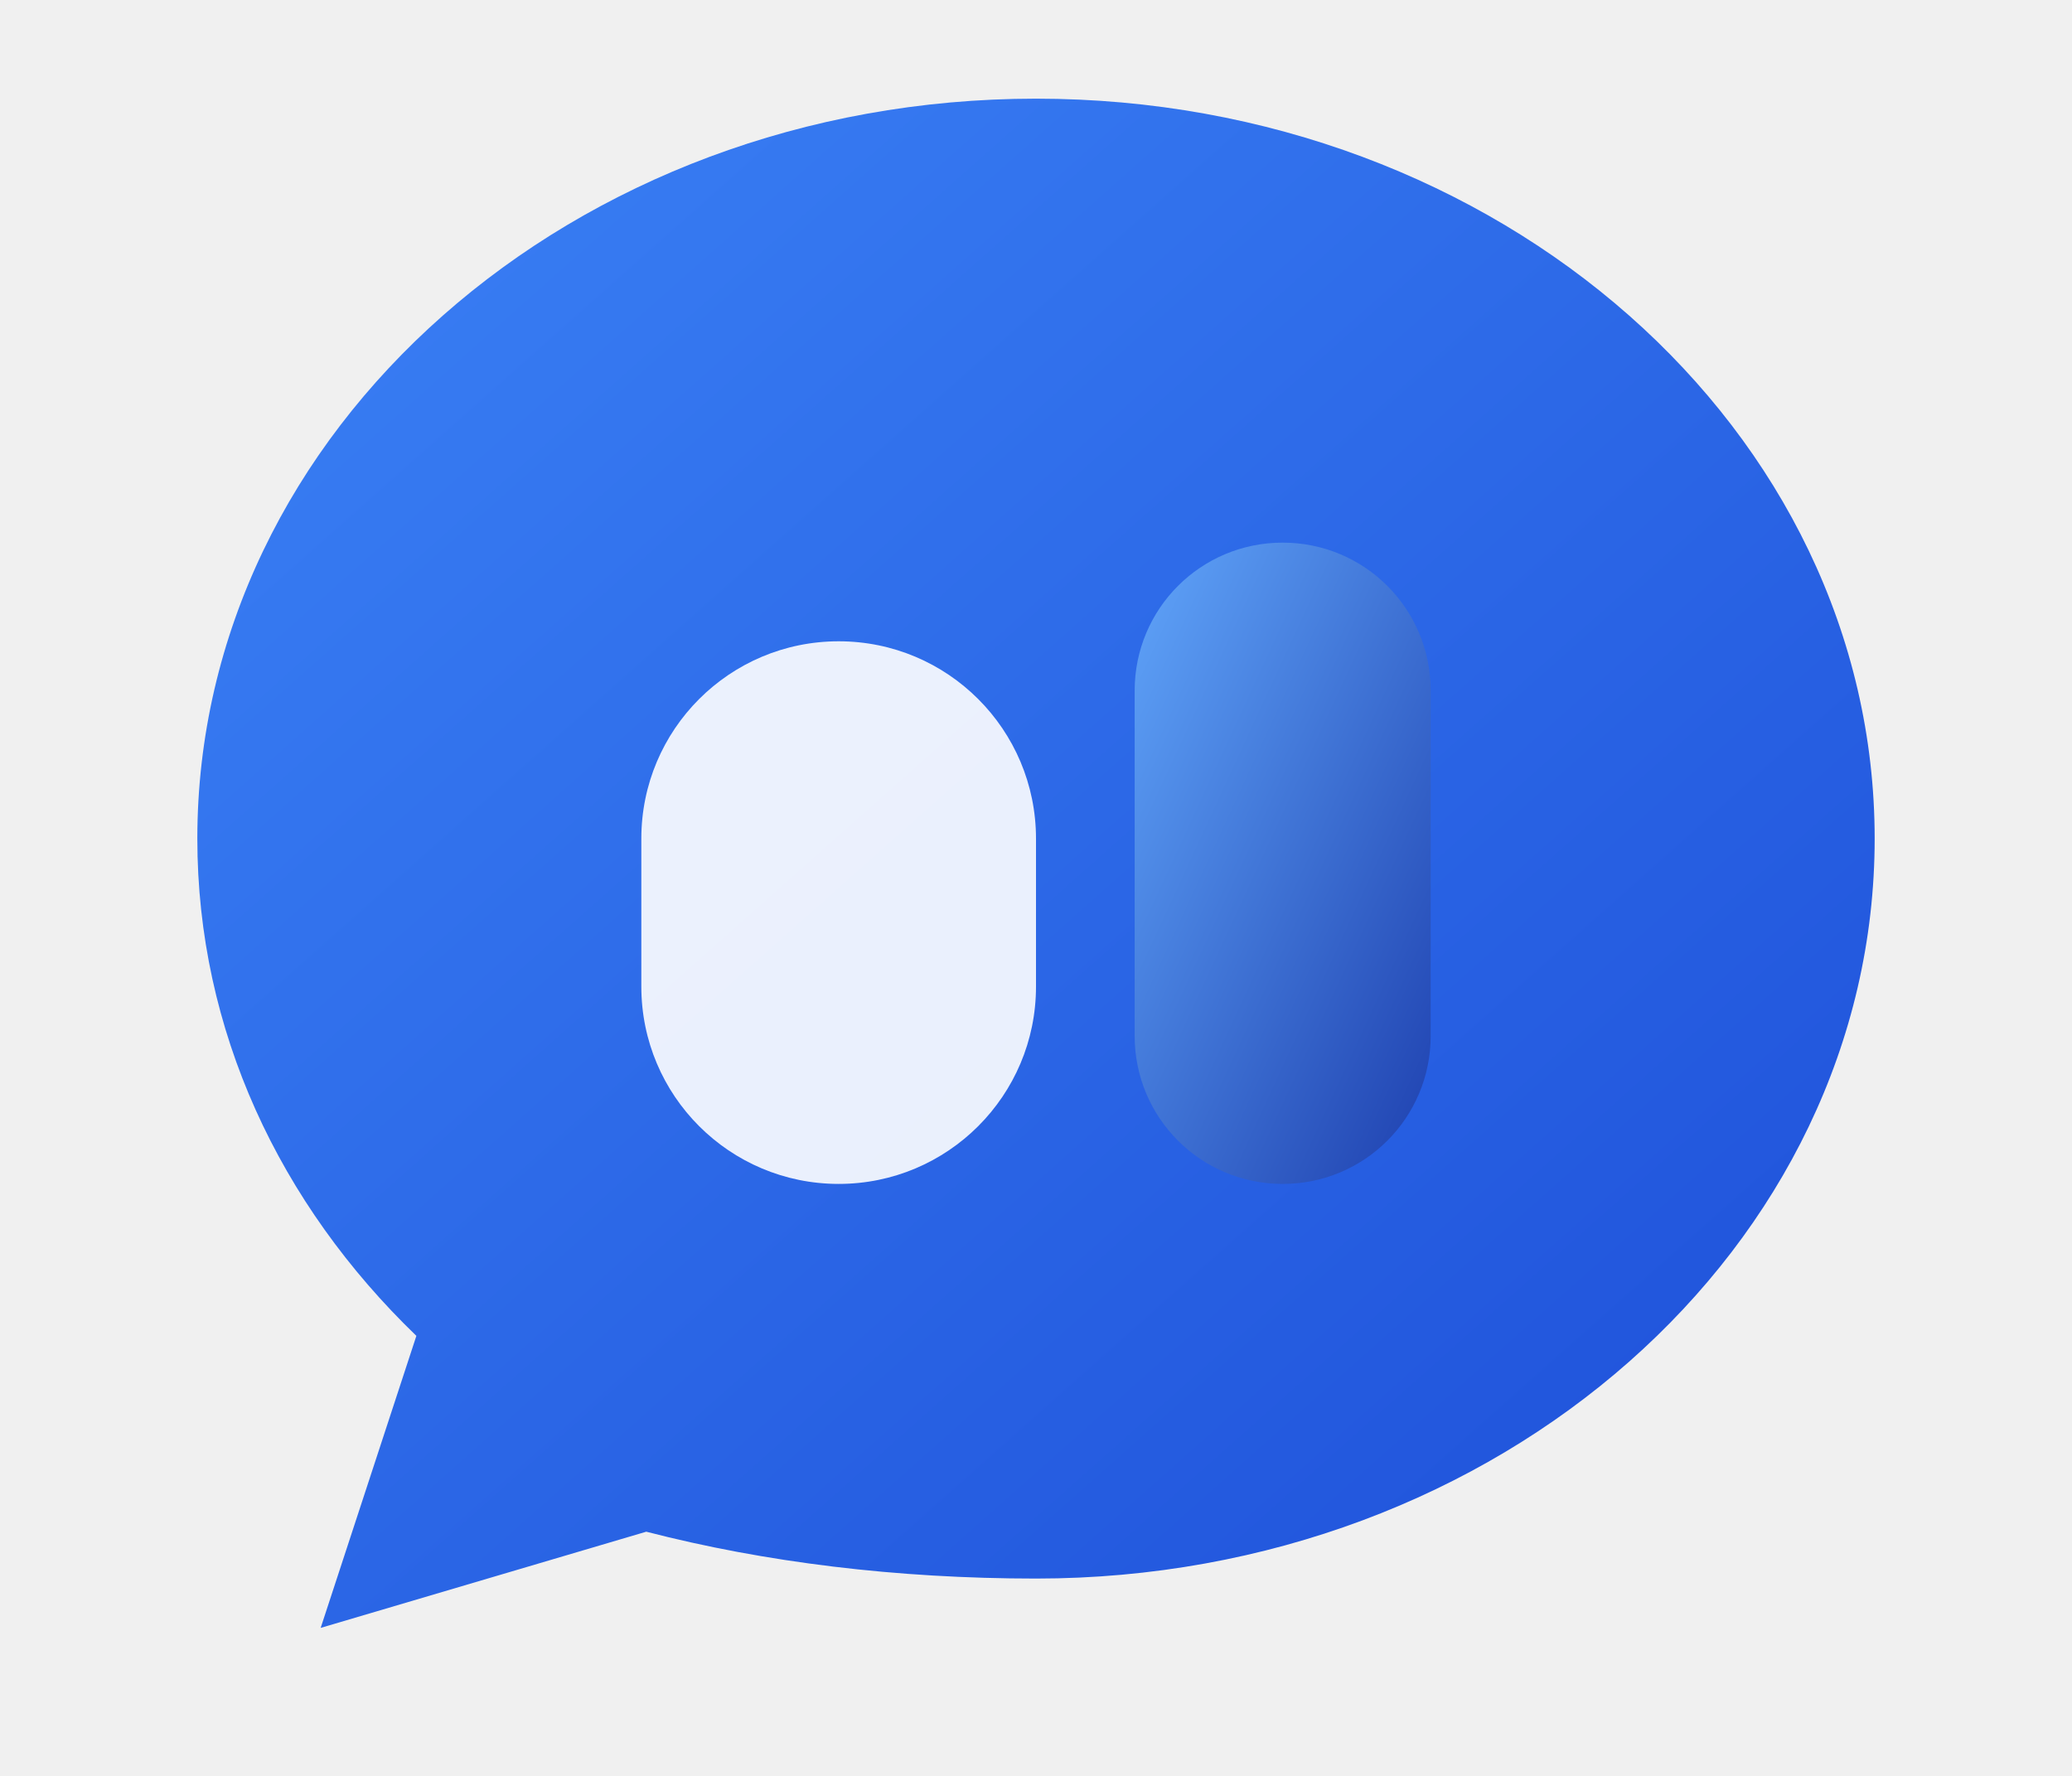
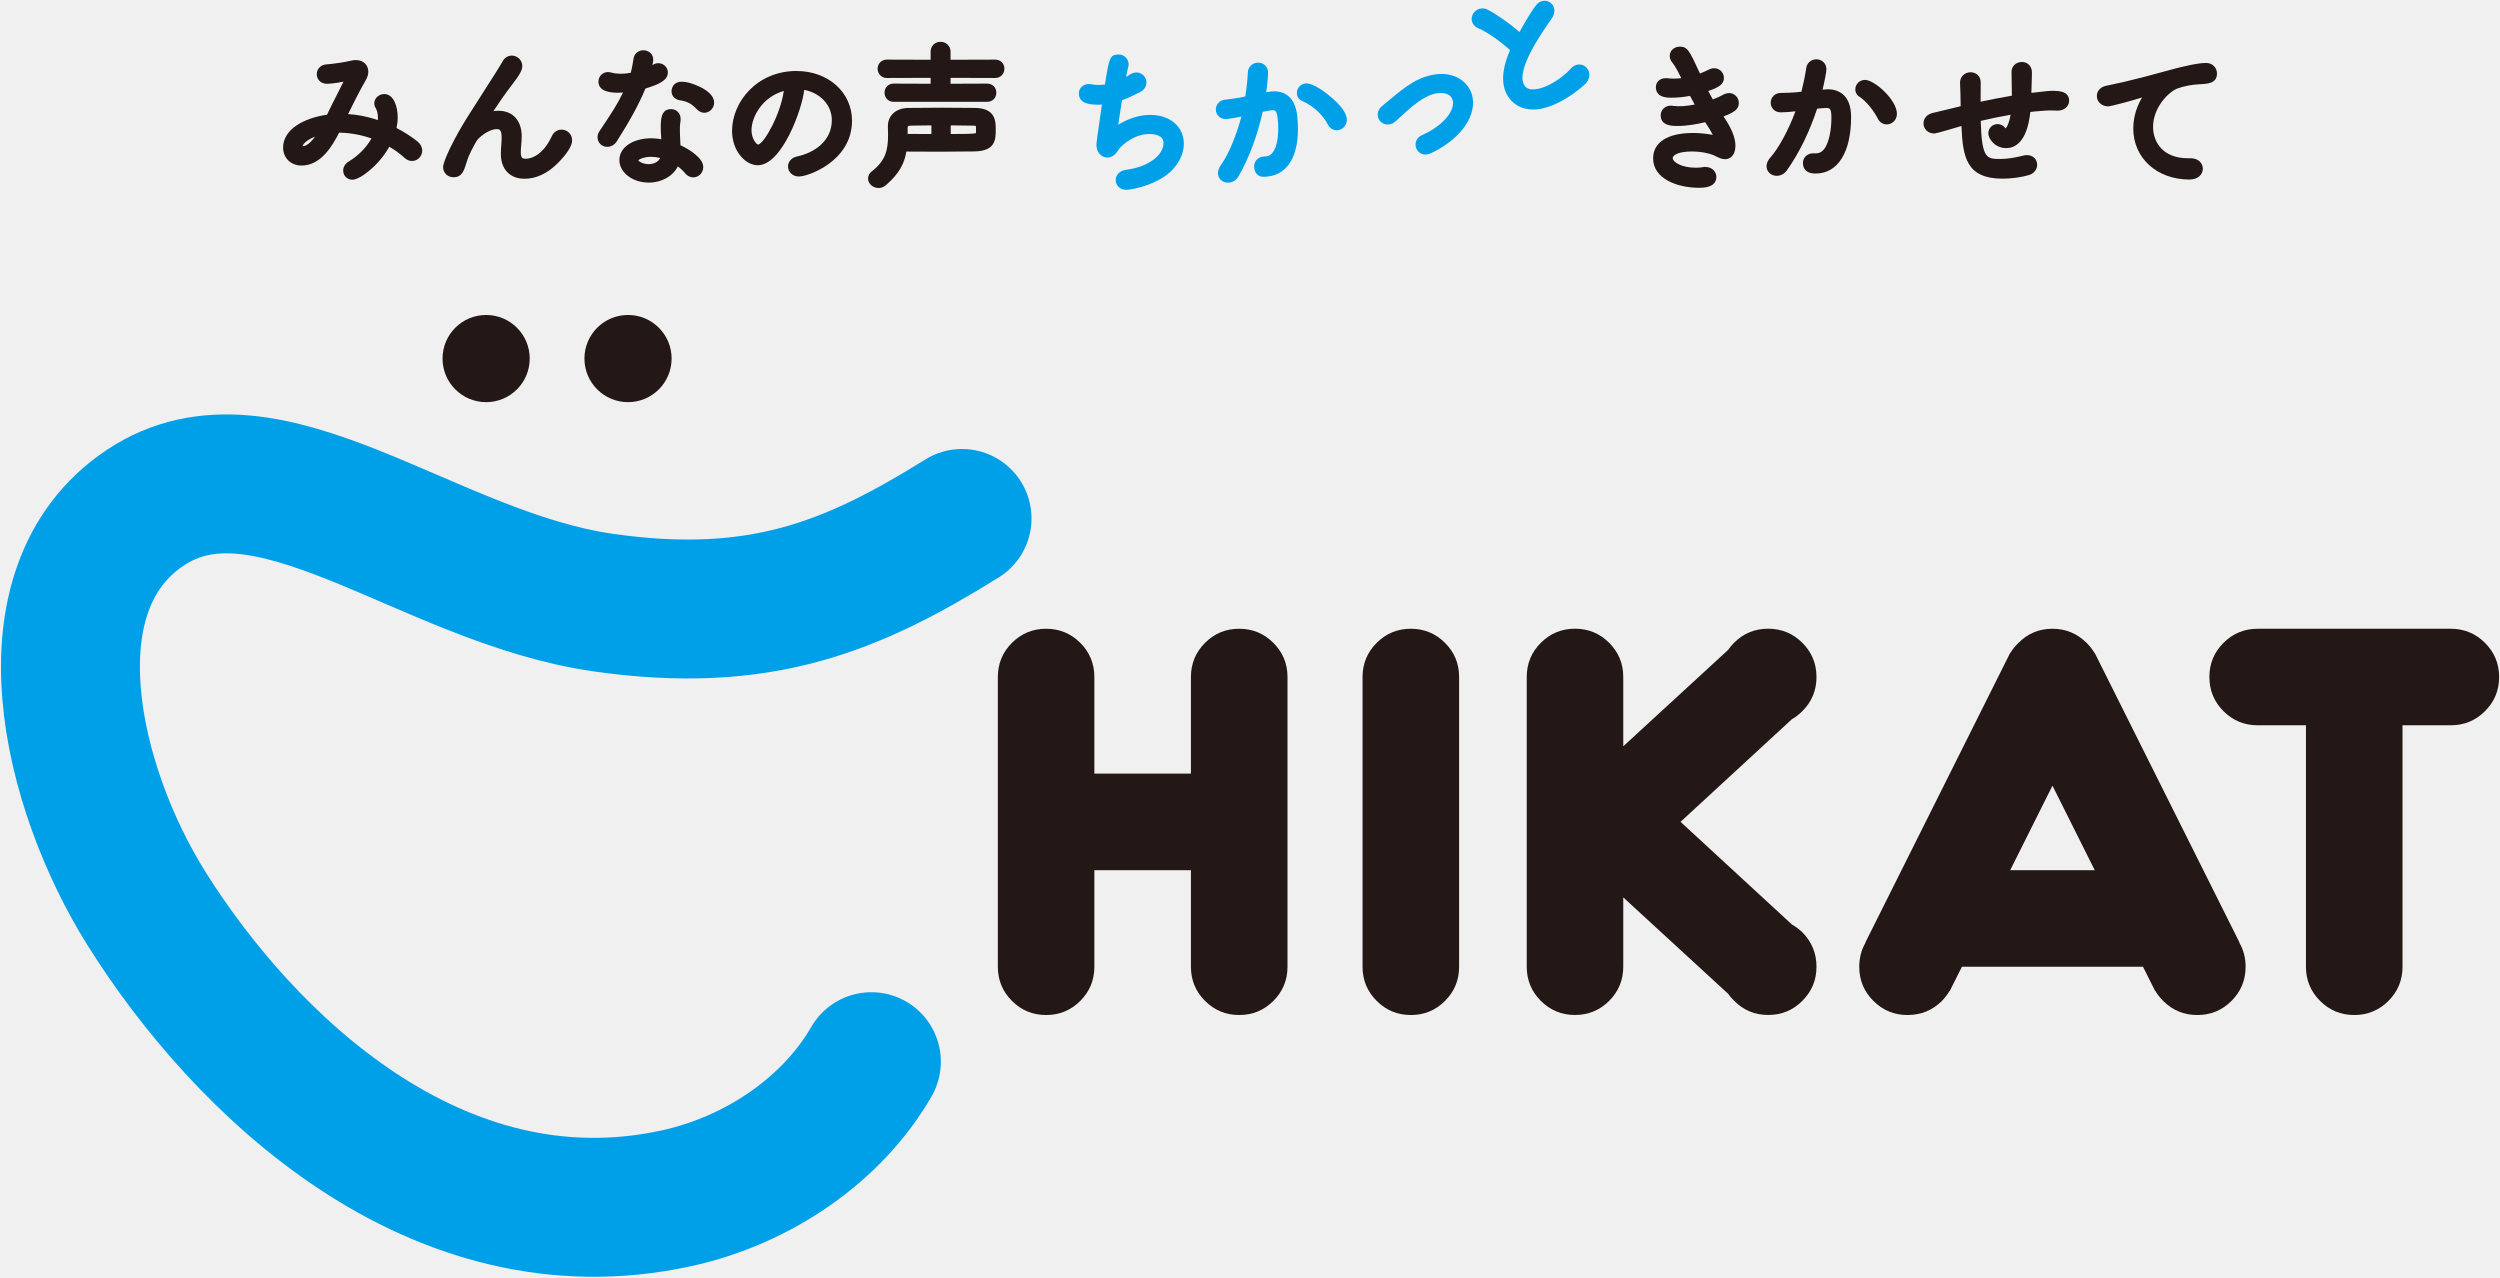
- <svg xmlns="http://www.w3.org/2000/svg" width="42" height="36" viewBox="0 0 42 36" fill="none">
+ <svg xmlns="http://www.w3.org/2000/svg" width="546" height="279" viewBox="0 0 546 279">
  <defs>
-     <linearGradient id="saga_blue_grad" x1="0%" y1="0%" x2="100%" y2="100%">
-       <stop offset="0%" stop-color="#3b82f6" />
-       <stop offset="100%" stop-color="#1d4ed8" />
-     </linearGradient>
-     <linearGradient id="saga_accent_grad" x1="0%" y1="0%" x2="100%" y2="100%">
-       <stop offset="0%" stop-color="#60a5fa" />
-       <stop offset="100%" stop-color="#1e40af" />
-     </linearGradient>
+     <style>
+       .chikat-logo-ink {
+         fill: #231815;
+       }
+ 
+       .chikat-logo-smile {
+         fill: none;
+         stroke: #00a0e9;
+         stroke-linecap: round;
+         stroke-linejoin: round;
+         stroke-width: 30.34px;
+       }
+ 
+       .chikat-logo-accent {
+         fill: #00a0e9;
+       }
+     </style>
  </defs>
-   <path d="M21 2C11.61 2 4 8.72 4 17C4 20.89 5.67 24.41 8.44 27.08L6.5 33L13.1 31.05C15.5 31.67 18.17 32 21 32C30.39 32 38 25.28 38 17C38 8.72 30.39 2 21 2Z" fill="url(#saga_blue_grad)" />
-   <path d="M13 17C13 14.79 14.79 13 17 13C19.21 13 21 14.79 21 17V20C21 22.21 19.21 24 17 24C14.79 24 13 22.21 13 20V17Z" fill="white" fill-opacity="0.9" />
-   <path d="M23 14C23 12.34 24.34 11 26 11C27.66 11 29 12.34 29 14V21C29 22.66 27.66 24 26 24C24.34 24 23 22.66 23 21V14Z" fill="url(#saga_accent_grad)" />
+   <g transform="translate(-140.35,-165.7)">
+     <g>
+       <g>
+         <g>
+           <path class="chikat-logo-ink" d="M231.57,196.62c-1.38-1.09-2.96-2.11-4.62-2.96.17-.81.26-1.58.26-2.31,0-2.46-.92-5.11-2.93-5.11-1.19,0-2.19.93-2.19,2.02,0,.36.11.74.28.98.34.56.52,1.3.52,2.14,0,.18,0,.37-.02.55-2.53-.87-4.63-1.2-6.5-1.31,1.15-2.35,2.52-5.1,3.85-7.38.38-.66.57-1.3.57-1.89,0-1.49-1.12-2.53-2.73-2.53-.34,0-.67.04-1.01.13-1.49.33-4.13.75-5.44.81-1.19.07-2.08,1-2.08,2.15,0,1.04.77,2.09,2.26,2.09.4,0,1.72-.09,3.58-.46-.45.91-.97,1.95-1.49,2.96-.74,1.45-1.5,2.96-2.05,4.13l-.07.13c-4.87.68-9.58,3.1-9.58,7.17,0,2.28,1.7,3.93,4.04,3.93,4.26,0,6.82-4.47,8.19-7.18h.2c2.33.05,4.69.49,6.88,1.26-1.15,2-2.87,3.75-4.92,5-.79.45-1.27,1.21-1.27,2.02,0,1.13.88,1.99,2.05,1.99,1.53,0,5.67-2.98,8.02-7.21,1.28.75,2.4,1.58,3.37,2.47.5.43,1.02.65,1.6.65,1.23,0,2.22-1.03,2.22-2.29,0-.72-.36-1.42-1.01-1.95ZM209.15,195.55c-.95,1.32-1.9,2.07-2.66,2.07-.02,0-.03,0-.05,0,.11-.58,1.1-1.43,2.71-2.07Z" />
+           <path class="chikat-logo-ink" d="M262.98,194.02c-.95,0-1.77.58-2.15,1.51-.62,1.23-1.03,1.93-1.79,2.78-1.66,1.86-3.26,2.06-3.88,2.06s-1.07-.1-1.07-1.37c0-.46.04-1,.09-1.58.05-.64.11-1.31.11-1.95,0-3.44-1.94-5.58-5.08-5.58-.38,0-.75.03-1.11.09,1.15-1.74,2.63-3.9,3.94-5.59,1.99-2.54,2.38-3.49,2.38-4.26,0-1.26-1.03-2.29-2.29-2.29-.85,0-1.62.5-2,1.25-.37.67-1.2,2.05-7.27,11.51-3.38,5.27-5.74,10.34-5.74,11.59s.99,2.22,2.26,2.22c1.87,0,2.29-1.36,2.94-3.45.44-1.52,1.42-3.25,2.08-4.42.43-.79,2.69-2.64,4.41-2.64.52,0,1.1,0,1.1,1.84,0,.55-.04,1.05-.08,1.57-.04.6-.09,1.21-.09,1.99v.03c0,3.34,1.98,5.41,5.18,5.41,2.53,0,5.02-1.17,7.22-3.38,2.1-2.11,3.16-3.8,3.16-5.03,0-1.3-1.02-2.32-2.32-2.32Z" />
+           <path class="chikat-logo-ink" d="M286.22,181.55c0-1.13-.94-2.05-2.09-2.05-.47,0-.88.14-1.24.4-.02.01-.03.02-.05.03.11-.49.18-.93.18-1.2,0-1.17-.93-2.05-2.16-2.05-1.1,0-2,.77-2.14,1.79-.15.94-.33,2.08-.62,3.13-1.49.29-3.12.28-4.17-.04l-.19-.04c-.16-.03-.37-.08-.6-.08-1.17,0-2.09.92-2.09,2.09,0,2.42,3.29,2.42,4.37,2.42.33,0,.66-.01,1-.04-1.3,2.69-2.56,4.57-5.1,8.37-.31.43-.47.91-.47,1.4,0,1.17.93,2.09,2.12,2.09.84,0,1.63-.46,2.09-1.21,2.88-4.51,4.88-8.2,6.26-11.53,2.8-.86,4.88-1.73,4.88-3.47Z" />
+           <path class="chikat-logo-ink" d="M290.6,183.72c-.98-.22-1.67-.23-2.23-.04-.48.16-1.09.56-1.31,1.53-.24,1.09.42,2.1,1.61,2.36.14.03.29.06.44.08.09.01.17.02.26.04,1.53.34,2.18.87,3.4,2.08l.09.08c.26.21.56.36.85.43.14.03.29.05.44.05.42,0,.84-.13,1.2-.38.46-.32.79-.8.91-1.34.64-2.87-4.3-4.59-5.66-4.89Z" />
+           <path class="chikat-logo-ink" d="M288.96,197.43c-.01-.16-.02-.33-.02-.51-.01-.5-.03-.84-.05-1.15-.02-.41-.05-.78-.05-1.49v-.57c0-.67.06-1.06.15-1.69v-.4c.01-1.17-.9-2.09-2.07-2.09-2.26,0-2.26,2.33-2.26,4.2,0,.72.04,1.21.07,1.69.02.22.03.44.04.68-.77-.13-1.49-.2-2.16-.2-4.05,0-6.99,1.99-6.99,4.74s2.88,4.94,6.42,4.94c2.83,0,5.27-1.4,6.35-3.54.63.47,1.17.98,1.57,1.48.45.58,1.11.92,1.79.92,1.21,0,2.19-1.01,2.19-2.26,0-1.94-2.93-3.8-4.98-4.76ZM279.76,200.74c.15-.28,1.32-.79,2.79-.79.63,0,1.3.08,1.98.25-.44.99-1.59,1.35-2.52,1.35-1.29,0-2.17-.63-2.25-.81Z" />
+           <path class="chikat-logo-ink" d="M314.34,181.2c-8.71,0-14.11,6.8-14.11,13.1,0,4.42,2.96,7.49,5.61,7.49,5.34,0,9.75-12.42,10.15-16.46,3.49.66,6.03,3.31,6.03,6.59,0,4.66-3.91,7.16-7.55,7.94-1.4.27-2.02,1.3-2.02,2.2,0,1.08.89,2.19,2.39,2.19,1.97,0,11.59-3.32,11.59-12.19,0-6.19-5.2-10.85-12.09-10.85ZM305.95,197.28c-.37,0-1.47-1.26-1.47-3.12,0-3.02,2.44-7.3,7.05-8.6-.74,5.24-4.3,11.44-5.57,11.71Z" />
+           <path class="chikat-logo-ink" d="M357.72,182.73c1.13,0,1.99-.87,1.99-2.02s-.85-1.99-1.99-1.99l-9.77.03v-1.8c0-1.19-.96-2.12-2.19-2.12s-2.16.93-2.16,2.12v1.8l-9.59-.03c-1.11,0-1.99.87-1.99,1.99s.87,2.02,1.99,2.02l9.59-.03v1.29l-8.12-.03c-1.1,0-1.95.87-1.95,1.99s.86,1.99,1.95,1.99h20.48c1.13,0,1.99-.85,1.99-1.99s-.85-1.99-1.99-1.99l-8.01.03v-1.29l9.78.03Z" />
+           <path class="chikat-logo-ink" d="M353.3,189.27c-4.23-.06-10.22-.07-14.54,0-3.1.04-4.49,2-4.49,3.92v.19c.03.61.03,1.2.03,1.81,0,3.37-.57,5.63-3.59,7.97-.49.39-.78.94-.78,1.52,0,1.13,1.05,2.08,2.29,2.08.56,0,1.06-.18,1.5-.54h.02c3.06-2.6,4.15-4.91,4.56-7.42.95,0,1.93,0,2.93.01,1.45,0,2.94.02,4.4.02,2.31,0,4.8-.02,7.61-.06,4.58-.09,4.58-2.69,4.58-4.78,0-1.75,0-4.67-4.52-4.72ZM347.98,193.08c1.72,0,3.42.03,4.91.06.32,0,.5.04.58.07.04.19.04.59.04.82,0,.26,0,.64-.01.76-.74.16-2.83.18-5.51.18v-1.89ZM343.77,193.08v1.89c-1.75,0-3.52,0-5.19-.02,0-.44,0-.87,0-1.28,0-.31,0-.52.69-.53,1.31-.02,2.87-.05,4.5-.06Z" />
+         </g>
+         <g>
+           <path class="chikat-logo-ink" d="M517.96,186.04c-.42,0-.87.13-1.29.36-.59.33-1.38.69-2.25,1.01-.31-.55-.64-1.16-.99-1.83,2.39-.82,3.42-1.51,3.42-2.83,0-1.59-1.62-2.69-3.28-1.86-.52.26-1.18.57-1.94.87-2.37-5.17-2.78-5.87-4.42-5.87-1.23,0-2.19.89-2.19,2.02,0,.52.19,1.01.54,1.42.66.82,1.29,2.02,1.98,3.44-1.08.13-2.07.14-3.07.01h-.39c-1.19,0-2.09.83-2.09,1.94,0,2.32,2.51,2.32,3.33,2.32,1.34,0,2.7-.13,4.13-.4.35.66.68,1.29,1.01,1.89-1.77.36-3.38.47-4.65.3-.23-.06-.43-.06-.55-.06-1.25,0-2.22.93-2.22,2.12,0,2.32,2.57,2.32,3.67,2.32,2.17,0,4.37-.41,6.06-.82.73,1.12,1.31,2.06,1.66,2.76-1.55-.27-2.96-.41-4.3-.41-5.55,0-8.74,2.02-8.74,5.55,0,4.41,5.19,6.42,10.01,6.42.94,0,3.8,0,3.8-2.39,0-1.04-.85-2.16-2.42-2.16-.16,0-.36,0-.62.06-.44.08-.88.11-1.43.11-3.14,0-5.06-1.23-5.06-2.11,0-.58,1.12-1.44,4.22-1.44,1.74,0,3.53.32,4.77.84.12.05.25.12.39.19.58.29,1.31.66,2.06.66,1.04,0,2.26-.78,2.26-2.96,0-1.67-.82-3.73-2.42-6.1l-.19-.28c2.32-.88,3.35-1.57,3.35-2.92,0-1.23-.95-2.19-2.16-2.19Z" />
+           <path class="chikat-logo-ink" d="M547.67,183.15c-1.17,0-2.12.92-2.12,2.05,0,.72.36,1.34.98,1.68,1.33.89,2.77,2.6,3.88,4.6.35.85,1.13,1.39,2.01,1.39,1.23,0,2.22-1.04,2.22-2.32,0-3.02-4.89-7.4-6.97-7.4Z" />
+           <path class="chikat-logo-ink" d="M539.47,185.2c-.11,0-.16,0-1.07.08.46-1.87.84-3.94.84-4.47,0-1.21-.96-2.16-2.19-2.16-1.15,0-2.08.82-2.21,1.9-.29,1.88-.71,3.81-1.06,5.18l-1.3.14c-.9.07-1.68.09-2.5.11l-.86.02c-1.17.07-2.05.99-2.05,2.15,0,1.03.81,2.09,2.16,2.09.8,0,1.95-.08,3.25-.23-1.57,4.19-3.67,8.07-5.6,10.24-.31.38-.72.97-.72,1.76,0,1.17.98,2.09,2.22,2.09.88,0,1.67-.42,2.23-1.2,2.68-3.78,4.95-8.42,6.6-13.47,1.1-.11,1.66-.14,1.95-.14.78,0,1.17,0,1.17,2.18,0,2.43-.49,5.74-1.86,7.1-.43.43-.94.61-1.51.62h-.69c-1.19,0-2.16.94-2.16,2.11,0,.86.36,2.3,2.76,2.3,4.86,0,7.76-4.62,7.76-12.36,0-5.26-3.24-6.05-5.18-6.05Z" />
+           <path class="chikat-logo-ink" d="M589.05,185.53c-1.17,0-1.66.05-5.05.45.12-3.65.12-3.98.12-4.53,0-1.27-.94-2.22-2.19-2.22s-2.26.93-2.26,2.12v.07c.03,1.24.07,3.9.07,5.07v.11c-2.61.44-5.06.94-6.83,1.32.03-1.55.03-3.17.03-4.22,0-1.29-.93-2.22-2.22-2.22s-2.29.98-2.29,2.22v.12c.07,1.51.1,3.02.13,4.95,0,.04,0,.08,0,.12-.2.05-.38.1-.52.14l-5.59,1.34c-1.22.28-2.01,1.18-2.01,2.29,0,1.23,1.01,2.19,2.29,2.19.25,0,.51,0,6-1.63.29,6.77,1.04,11.5,9.01,11.5,1.93,0,4.02-.29,5.71-.78,1.07-.3,1.82-1.22,1.82-2.24,0-1.21-.94-2.12-2.19-2.12-.18,0-.42,0-.7.07-2.02.49-3.51.77-5.14.77-2.99,0-4.07,0-4.3-8.32,2.19-.52,4.44-.98,6.53-1.33-.29,1.68-.78,2.69-1.05,2.93-.05,0-.09,0-.11-.01-.39-.58-.99-.89-1.69-.89-1.13,0-2.02.89-2.02,2.02s1.38,3.23,3.92,3.23c1.69,0,4.54-1.05,5.25-7.89l.91-.11c1.68-.16,2.99-.28,4.44-.21.2,0,.41.02.61.02h.1c1.36,0,2.42-.96,2.42-2.19,0-1.41-1.08-2.12-3.2-2.12Z" />
+           <path class="chikat-logo-ink" d="M615.91,185.03c1.43-.53,3.15-.86,4.86-.93,1.77-.09,3.77-.19,3.77-2.36,0-1.13-.88-2.29-2.36-2.29-1.75,0-4.88.65-9.88,2.06-2.46.7-4.7,1.25-6.34,1.65-.71.17-1.32.32-1.81.45-.68.16-1.71.38-2.57.56-.54.11-1.02.21-1.27.27-1.2.24-2.01,1.14-2.01,2.23,0,1.27,1.08,2.26,2.46,2.26.59,0,4.21-.97,7.41-1.93-.97,1.65-1.91,3.96-1.91,6.76,0,6.46,5.16,11.15,12.26,11.15,2.01,0,2.93-1.22,2.93-2.36s-.91-2.29-2.66-2.29h-.6c-5.62,0-7.61-3.69-7.61-6.84,0-4.27,3.42-7.68,5.33-8.4Z" />
+         </g>
+       </g>
+       <g>
+         <path class="chikat-logo-accent" d="M391.56,190.79c-2.73,0-5.15,1.03-6.99,2.15.23-1.57.52-3.49.82-5.36,1.12-.4,2.38-.96,3.91-1.74.89-.45,1.43-1.24,1.43-2.12,0-1.21-.98-2.19-2.19-2.19-.49,0-1.02.17-1.42.46-.27.19-.55.37-.84.54.18-.95.34-1.67.46-2.11.1-.29.1-.51.1-.66,0-1.21-.96-2.16-2.19-2.16-1.87,0-2.08.77-2.98,6.56-.43.06-.88.09-1.35.09-.66,0-1.13-.04-1.51-.13-.29-.07-.54-.07-.67-.07-1.23,0-2.16.88-2.16,2.05,0,2.46,2.87,2.46,4.41,2.46.2,0,.41,0,.61-.02,0,.05-.01.1-.02.15-.89,6.15-1.17,8.24-1.17,8.63,0,1.81,1.23,2.79,2.39,2.79.12,0,.36,0,.64-.1.93-.28,1.41-1.02,1.77-1.56.11-.17.23-.35.32-.45.67-.71,3.11-3.03,6.48-3.03,1.14,0,3.05.26,3.05,1.97,0,2.78-3.54,5.29-8.25,5.85-1.29.18-2.19,1.1-2.19,2.25,0,1.03.81,2.12,2.32,2.12,1.26,0,7.24-1.19,10.23-4.55,1.52-1.71,2.33-3.62,2.33-5.53,0-3.7-3.01-6.29-7.33-6.29Z" />
+         <path class="chikat-logo-accent" d="M430.67,186.58c-1.05-.85-3.66-2.81-5.17-2.66-1.16.11-2.02,1.12-1.91,2.26.07.74.53,1.34,1.18,1.59,2.63,1.11,4.73,3.41,5.56,5.09.38.8,1.14,1.29,1.97,1.29.07,0,.14,0,.21-.01.58-.06,1.13-.36,1.5-.84.37-.47.54-1.07.48-1.69-.17-1.73-2.18-3.69-3.83-5.02Z" />
+         <path class="chikat-logo-accent" d="M417.95,185.67c-.11.01-.16.02-1.06.18.28-1.9.45-4,.4-4.53-.12-1.2-1.16-2.05-2.39-1.93-1.14.11-1.99,1.02-2.01,2.11-.1,1.9-.34,3.87-.55,5.26l-1.28.27c-.88.16-1.65.25-2.46.35l-.87.11c-1.15.18-1.94,1.19-1.83,2.34.05.53.3,1.02.71,1.37.44.38,1.03.56,1.64.5.8-.08,1.93-.27,3.22-.55-1.15,4.32-2.86,8.39-4.57,10.74-.27.4-.62,1.03-.54,1.83.11,1.09,1.04,1.87,2.17,1.87.08,0,.16,0,.24-.01.88-.09,1.63-.59,2.1-1.41,2.29-4.02,4.1-8.86,5.25-14.05,1.09-.22,1.64-.3,1.92-.33.78-.08,1.16-.11,1.38,2.05.07.67.25,3.01-.21,5.04-.63,2.79-1.96,2.93-2.36,2.97-.48.03-.54.04-.65.05-1.18.12-2.05,1.16-1.94,2.32.03.28.11,1.14.78,1.68.64.52,1.39.43,1.93.37l.21-.02c4.84-.48,7.27-5.36,6.51-13.06-.52-5.24-3.82-5.7-5.75-5.51Z" />
+         <path class="chikat-logo-accent" d="M452.15,182.3c-1.14.34-2.27.83-3.26,1.42-1.85,1.09-3.49,2.47-5.09,3.81-.55.46-1.09.91-1.61,1.34-.78.62-1.12,1.59-.86,2.48.16.55.53,1,1.03,1.28.51.28,1.12.34,1.71.17.35-.1.68-.28,1.03-.57l2.94-2.66c.72-.67,3.21-2.7,5.2-3.29,1.1-.33,2.16-.36,2.97-.1.73.24,1.19.68,1.39,1.36.59,2-1.57,5.37-6.69,7.68-1.09.46-1.64,1.59-1.31,2.69.16.55.53,1.01,1.02,1.28.32.17.67.26,1.04.26.23,0,.47-.03.71-.11.64-.19,5.44-2.33,8.04-6.27,1.5-2.2,2.01-4.65,1.41-6.71-.93-3.15-4.55-5.56-9.67-4.05Z" />
+         <path class="chikat-logo-accent" d="M487.18,180.97c-.58-1.11-1.86-1.5-2.99-.91-.33.18-.65.43-.87.71-.79.93-2.46,2.32-4.42,3.35-.97.51-2,.88-2.88,1.03-2.14.37-2.65-.61-2.84-.98-1.74-3.32,3.94-11.39,6.1-14.47.6-.92.71-1.9.31-2.68-.26-.51-.71-.88-1.25-1.05-.56-.18-1.17-.12-1.72.17-.42.22-1.03.54-4.42,6.54-2.18-1.89-4.83-3.76-6.96-4.87-.7-.36-1.53-.37-2.22,0-1.12.59-1.58,1.92-1.03,2.97.25.47.67.85,1.26,1.12h.03c1.9.82,4.73,2.79,6.87,4.75-1.29,2.89-2.29,6.65-.72,9.64.82,1.57,2.22,2.68,3.94,3.11.57.14,1.16.22,1.79.22,1.78,0,3.8-.58,6.02-1.75,1.97-1.03,4.01-2.49,5.48-3.93.83-.86,1.04-2.03.54-2.98Z" />
+       </g>
+     </g>
+     <g>
+       <g>
+         <path class="chikat-logo-ink" d="M379.36,355.75v21.09c0,2.92-1.03,5.41-3.08,7.46s-4.54,3.08-7.46,3.08-5.41-1.03-7.46-3.08c-2.06-2.06-3.08-4.54-3.08-7.46v-63.28c0-2.92,1.03-5.41,3.08-7.46s4.54-3.08,7.46-3.08,5.41,1.03,7.46,3.08,3.08,4.54,3.08,7.46v21.09h21.09v-21.09c0-2.92,1.03-5.41,3.08-7.46,2.06-2.06,4.54-3.08,7.46-3.08s5.41,1.03,7.46,3.08c2.06,2.06,3.09,4.54,3.09,7.46v63.28c0,2.92-1.03,5.41-3.09,7.46-2.06,2.06-4.54,3.08-7.46,3.08s-5.4-1.03-7.46-3.08c-2.06-2.06-3.08-4.54-3.08-7.46v-21.09h-21.09Z" />
+         <path class="chikat-logo-ink" d="M459.02,376.84c0,2.92-1.03,5.41-3.08,7.46-2.06,2.06-4.54,3.08-7.46,3.08s-5.41-1.03-7.46-3.08c-2.06-2.06-3.09-4.54-3.09-7.46v-63.28c0-2.92,1.03-5.41,3.09-7.46,2.06-2.06,4.54-3.08,7.46-3.08s5.4,1.03,7.46,3.08c2.06,2.06,3.08,4.54,3.08,7.46v63.28Z" />
+         <path class="chikat-logo-ink" d="M494.87,328.69l22.89-21.04c.39-.56.83-1.09,1.32-1.58,2.04-2.04,4.52-3.06,7.44-3.06s5.41,1.03,7.46,3.08c2.06,2.06,3.09,4.54,3.09,7.46s-1.02,5.4-3.06,7.44c-.74.74-1.51,1.34-2.32,1.79l-24.31,22.41,24.31,22.41c.81.46,1.58,1.04,2.32,1.74,2.04,2.08,3.06,4.57,3.06,7.49s-1.03,5.41-3.09,7.46c-2.06,2.06-4.54,3.08-7.46,3.08s-5.4-1.04-7.44-3.11c-.49-.46-.93-.97-1.32-1.53l-22.89-21.04v15.14c0,2.92-1.03,5.41-3.08,7.46s-4.54,3.08-7.46,3.08-5.41-1.03-7.46-3.08-3.08-4.54-3.08-7.46v-63.28c0-2.92,1.03-5.41,3.08-7.46s4.54-3.08,7.46-3.08,5.41,1.03,7.46,3.08,3.08,4.54,3.08,7.46v15.13Z" />
+         <path class="chikat-logo-ink" d="M568.83,376.84l-2.64,5.27h-.05c-.46.77-1.02,1.51-1.69,2.21-2.07,2.04-4.57,3.06-7.49,3.06s-5.41-1.03-7.46-3.08c-2.06-2.06-3.09-4.54-3.09-7.46,0-1.93.46-3.69,1.37-5.27h-.05l31.64-63.28h.05c.46-.77,1.04-1.49,1.74-2.16,2.04-2.07,4.52-3.11,7.44-3.11s5.41,1.04,7.49,3.11c.67.67,1.23,1.39,1.69,2.16h.05l31.64,63.28h-.05c.91,1.58,1.37,3.34,1.37,5.27,0,2.92-1.03,5.41-3.08,7.46-2.06,2.06-4.54,3.08-7.46,3.08s-5.4-1.02-7.44-3.06c-.7-.7-1.28-1.44-1.74-2.21h-.05l-2.64-5.27h-39.55ZM597.84,355.75l-9.23-18.46-9.23,18.46h18.46Z" />
+         <path class="chikat-logo-ink" d="M643.97,324.1h-10.55c-2.92,0-5.41-1.03-7.46-3.08s-3.08-4.54-3.08-7.46,1.03-5.41,3.08-7.46,4.54-3.08,7.46-3.08h42.19c2.92,0,5.41,1.03,7.46,3.08,2.06,2.06,3.09,4.54,3.09,7.46s-1.03,5.41-3.09,7.46c-2.06,2.06-4.54,3.08-7.46,3.08h-10.55v52.74c0,2.92-1.03,5.41-3.08,7.46s-4.54,3.08-7.46,3.08-5.41-1.03-7.46-3.08-3.09-4.54-3.09-7.46v-52.74Z" />
+       </g>
+       <g>
+         <g>
+           <circle class="chikat-logo-ink" cx="246.52" cy="244.01" r="9.52" />
+           <circle class="chikat-logo-ink" cx="277.51" cy="244.01" r="9.52" />
+         </g>
+         <path class="chikat-logo-smile" d="M350.46,278.93c-23.78,14.78-43.97,23.33-78.47,18.36-38.56-5.55-73.29-38.49-99.95-20.68-26.64,17.8-16.31,61.05.34,87.58,21.12,33.66,63.07,74.67,115.64,63.23,18.14-3.95,34.23-15.22,42.64-29.85" />
+       </g>
+     </g>
+   </g>
</svg>
